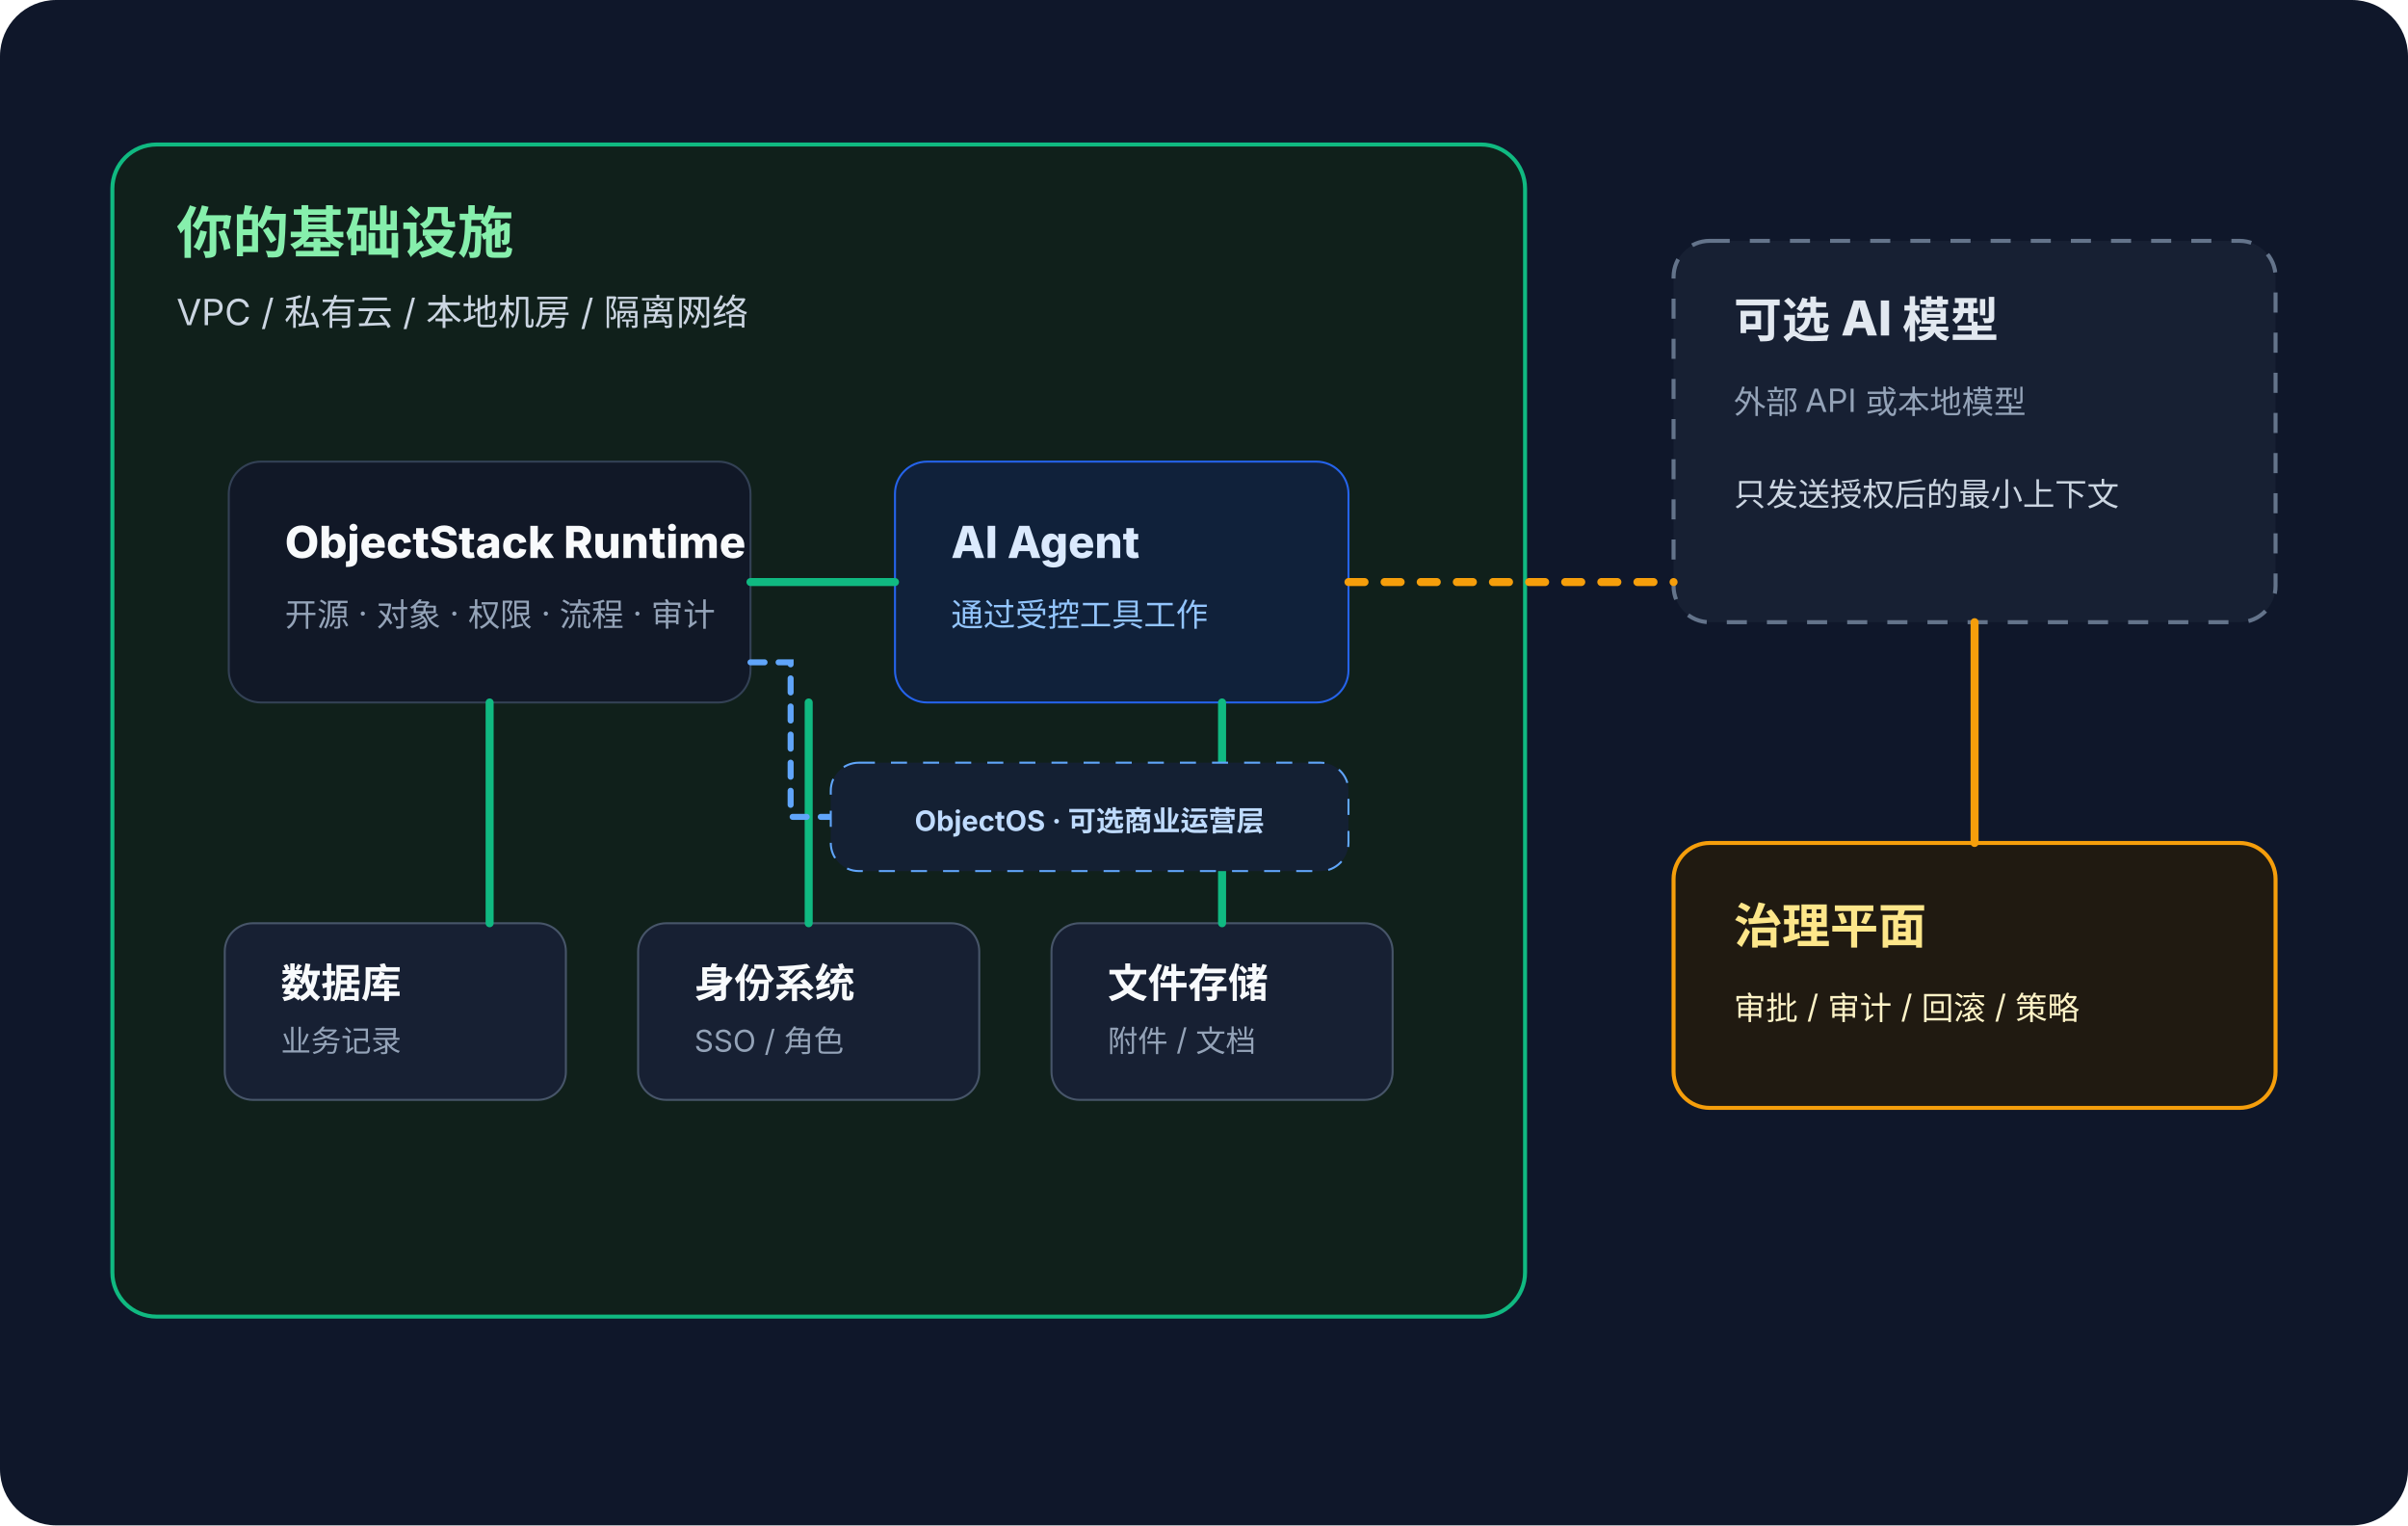
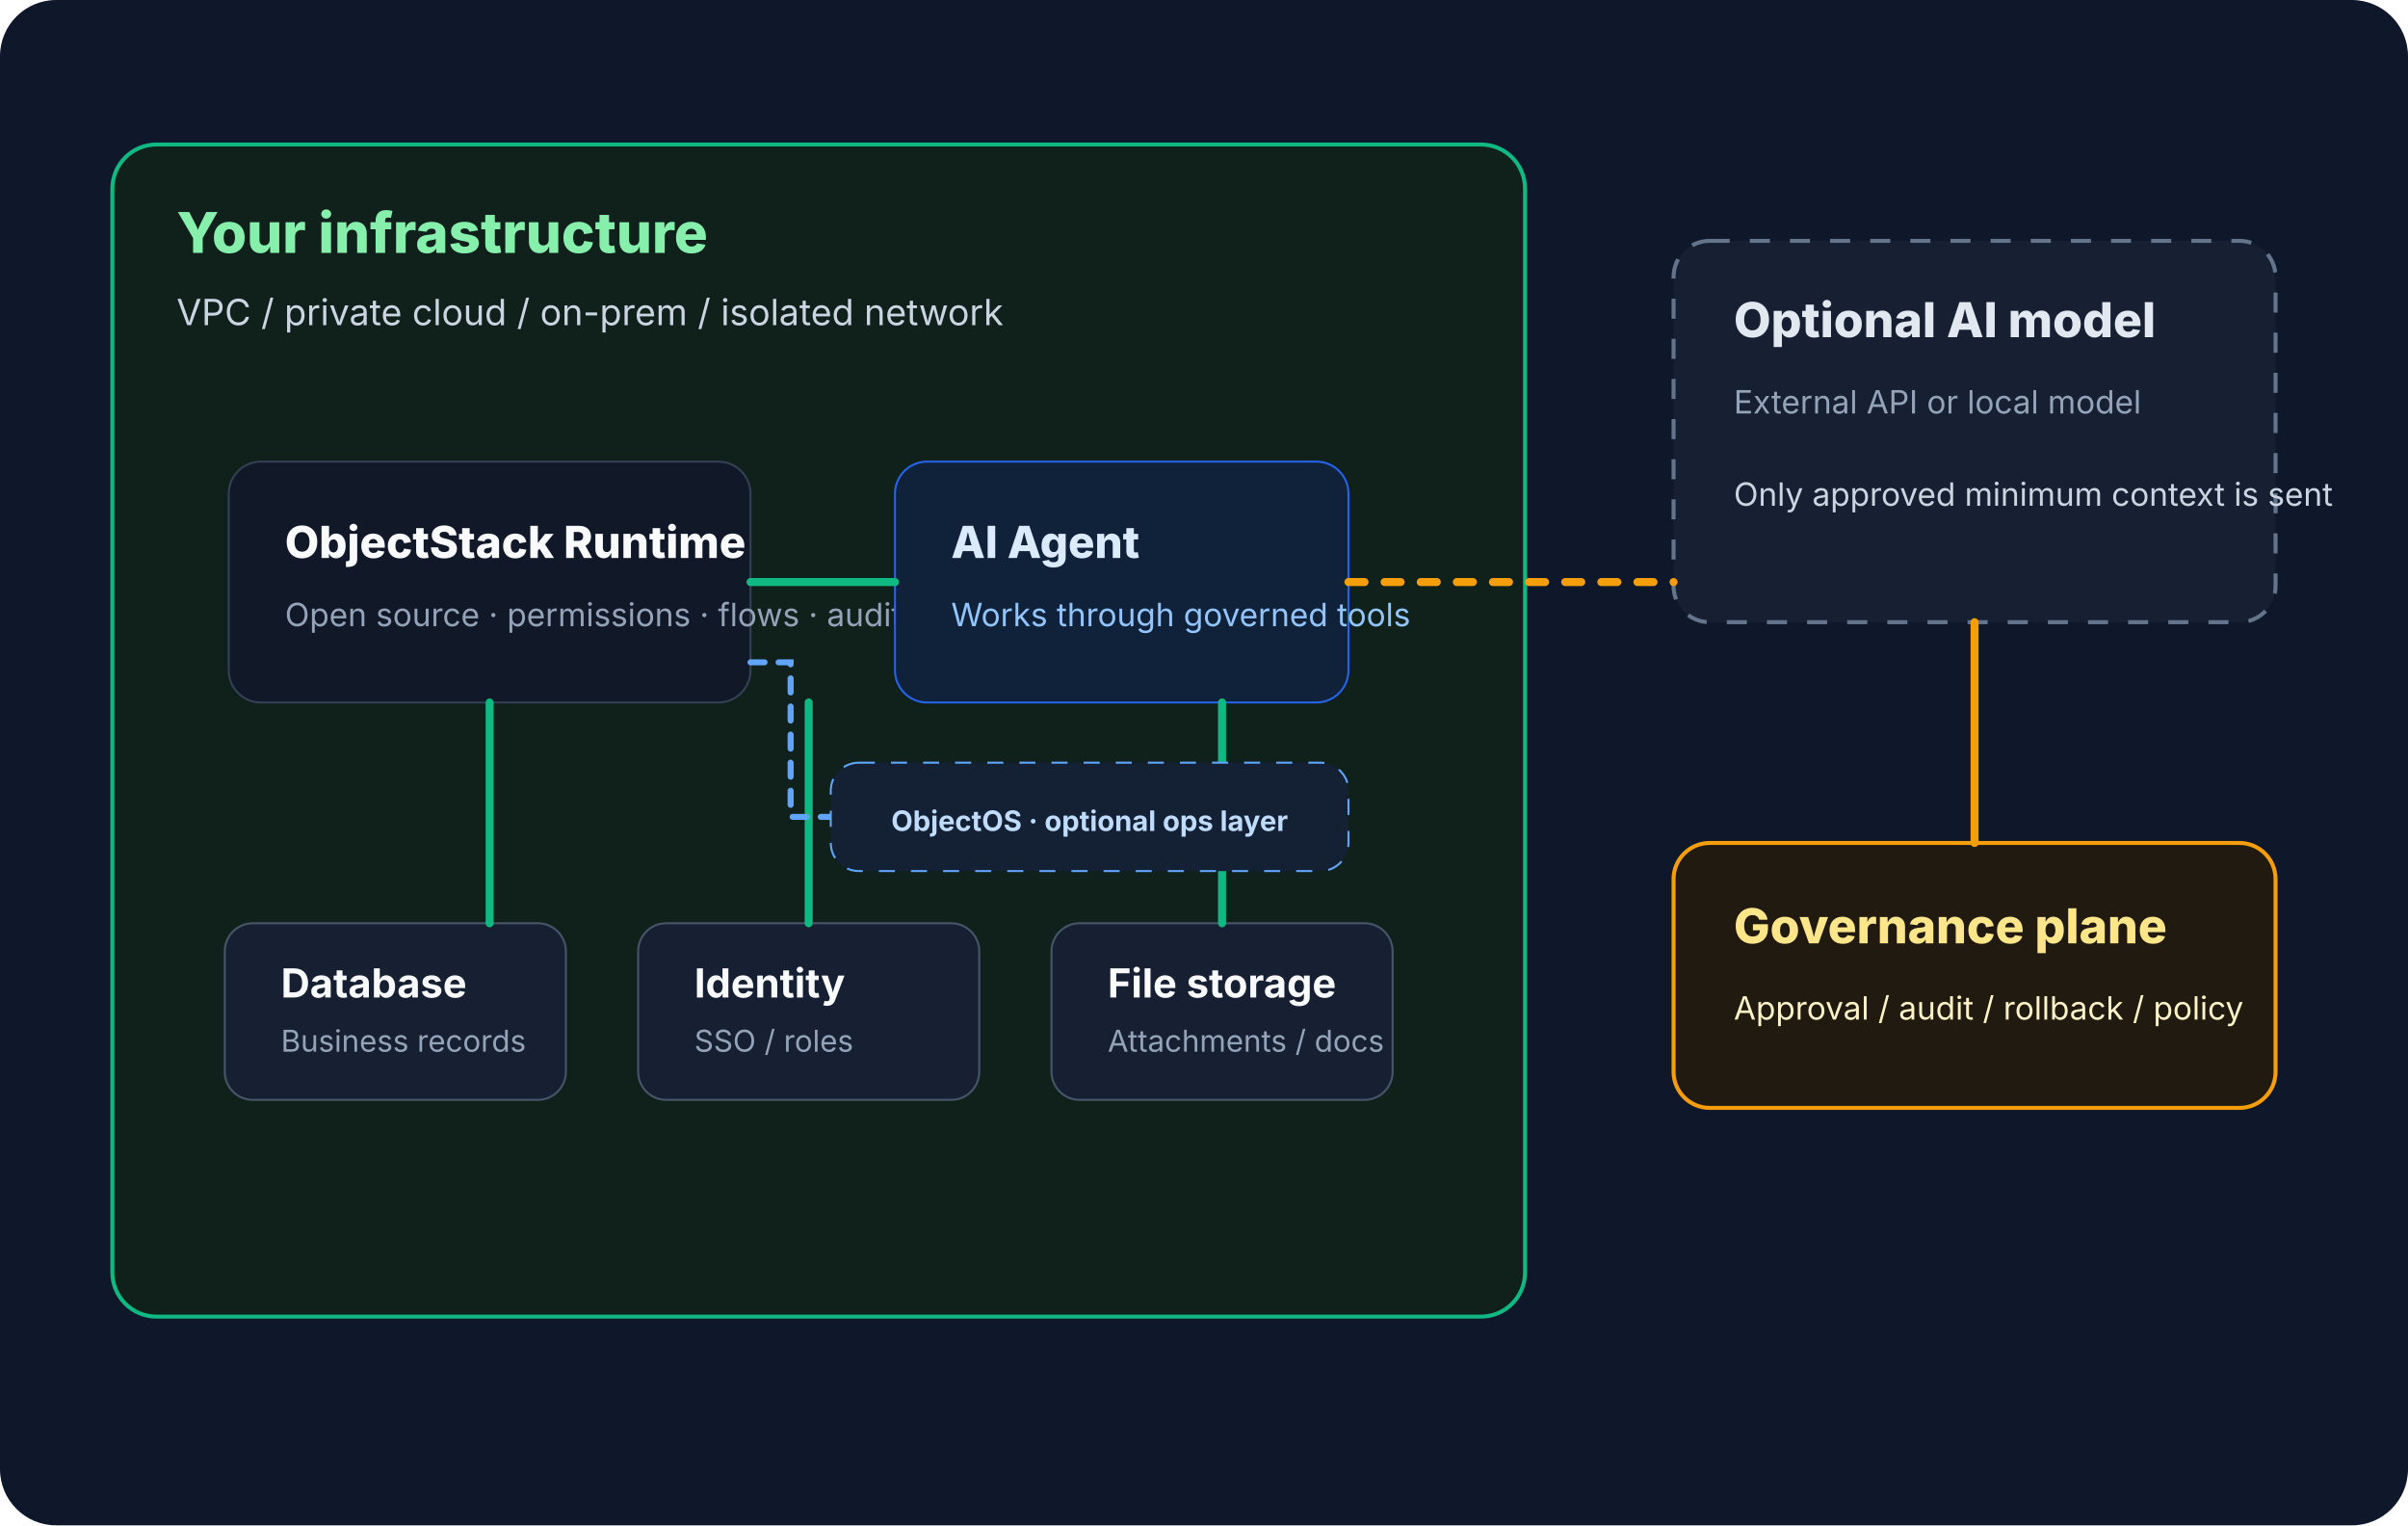
<svg xmlns="http://www.w3.org/2000/svg" viewBox="0 0 1200 760" role="img" aria-labelledby="title desc">
  <defs>
    <style>
      text { font-family: Inter, Arial, sans-serif; }
    </style>
  </defs>
  <rect width="1200" height="760" rx="28" fill="#0f172a" />
  <rect x="56" y="72" width="704" height="584" rx="22" fill="#10201b" stroke="#10b981" stroke-width="2" />
-   <text x="88" y="126" fill="#86efac" font-size="28" font-weight="800">你的基础设施</text>
-   <text x="88" y="162" fill="#cbd5e1" font-size="18">VPC / 私有云 / 本地机房 / 隔离网络</text>
+   <text x="88" y="126" fill="#86efac" font-size="28" font-weight="800">Your infrastructure</text>
+   <text x="88" y="162" fill="#cbd5e1" font-size="18">VPC / private cloud / on-prem / isolated network</text>
  <rect x="114" y="230" width="260" height="120" rx="16" fill="#111827" stroke="#334155" />
  <text x="142" y="278" fill="#f8fafc" font-size="22" font-weight="800">ObjectStack Runtime</text>
-   <text x="142" y="312" fill="#94a3b8" font-size="16">开源 · 对象 · 权限 · 流程 · 审计</text>
+   <text x="142" y="312" fill="#94a3b8" font-size="16">Open source · permissions · flows · audit</text>
  <rect x="446" y="230" width="226" height="120" rx="16" fill="#10213a" stroke="#2563eb" />
  <text x="474" y="278" fill="#dbeafe" font-size="22" font-weight="800">AI Agent</text>
-   <text x="474" y="312" fill="#93c5fd" font-size="16">通过受控工具工作</text>
+   <text x="474" y="312" fill="#93c5fd" font-size="16">Works through governed tools</text>
  <rect x="112" y="460" width="170" height="88" rx="14" fill="#172033" stroke="#475569" />
-   <text x="140" y="497" fill="#f8fafc" font-size="20" font-weight="750">数据库</text>
-   <text x="140" y="524" fill="#94a3b8" font-size="15">业务记录</text>
+   <text x="140" y="497" fill="#f8fafc" font-size="20" font-weight="750">Database</text>
+   <text x="140" y="524" fill="#94a3b8" font-size="15">Business records</text>
  <rect x="318" y="460" width="170" height="88" rx="14" fill="#172033" stroke="#475569" />
-   <text x="346" y="497" fill="#f8fafc" font-size="20" font-weight="750">身份系统</text>
-   <text x="346" y="524" fill="#94a3b8" font-size="15">SSO / 角色</text>
+   <text x="346" y="497" fill="#f8fafc" font-size="20" font-weight="750">Identity</text>
+   <text x="346" y="524" fill="#94a3b8" font-size="15">SSO / roles</text>
  <rect x="524" y="460" width="170" height="88" rx="14" fill="#172033" stroke="#475569" />
-   <text x="552" y="497" fill="#f8fafc" font-size="20" font-weight="750">文件存储</text>
-   <text x="552" y="524" fill="#94a3b8" font-size="15">附件 / 文档</text>
+   <text x="552" y="497" fill="#f8fafc" font-size="20" font-weight="750">File storage</text>
+   <text x="552" y="524" fill="#94a3b8" font-size="15">Attachments / docs</text>
  <path d="M374 290H446M244 460V350M403 460V350M609 460V350" stroke="#10b981" stroke-width="4" stroke-linecap="round" />
  <path d="M374 330H394V407H414" fill="none" stroke="#60a5fa" stroke-width="3" stroke-linecap="round" stroke-dasharray="7 7" />
  <rect x="414" y="380" width="258" height="54" rx="14" fill="#142033" stroke="#60a5fa" stroke-dasharray="8 8" />
-   <text x="543" y="414" text-anchor="middle" fill="#bfdbfe" font-size="14" font-weight="700">ObjectOS · 可选商业运营层</text>
+   <text x="543" y="414" text-anchor="middle" fill="#bfdbfe" font-size="14" font-weight="700">ObjectOS · optional ops layer</text>
  <rect x="834" y="120" width="300" height="190" rx="18" fill="#172033" stroke="#64748b" stroke-width="2" stroke-dasharray="10 10" />
-   <text x="864" y="168" fill="#e2e8f0" font-size="24" font-weight="800">可选 AI 模型</text>
-   <text x="864" y="206" fill="#94a3b8" font-size="16">外部 API 或本地模型</text>
-   <text x="864" y="252" fill="#cbd5e1" font-size="16">只发送授权后的最小上下文</text>
+   <text x="864" y="168" fill="#e2e8f0" font-size="24" font-weight="800">Optional AI model</text>
+   <text x="864" y="206" fill="#94a3b8" font-size="16">External API or local model</text>
+   <text x="864" y="252" fill="#cbd5e1" font-size="16">Only approved minimum context is sent</text>
  <path d="M672 290H834" stroke="#f59e0b" stroke-width="4" stroke-linecap="round" stroke-dasharray="8 10" />
  <rect x="834" y="420" width="300" height="132" rx="18" fill="#201a11" stroke="#f59e0b" stroke-width="2" />
-   <text x="864" y="470" fill="#fde68a" font-size="24" font-weight="800">治理平面</text>
-   <text x="864" y="508" fill="#fef3c7" font-size="16">审批 / 审计 / 回滚 / 策略</text>
+   <text x="864" y="470" fill="#fde68a" font-size="24" font-weight="800">Governance plane</text>
+   <text x="864" y="508" fill="#fef3c7" font-size="16">Approval / audit / rollback / policy</text>
  <path d="M984 420V310" stroke="#f59e0b" stroke-width="4" stroke-linecap="round" />
</svg>
